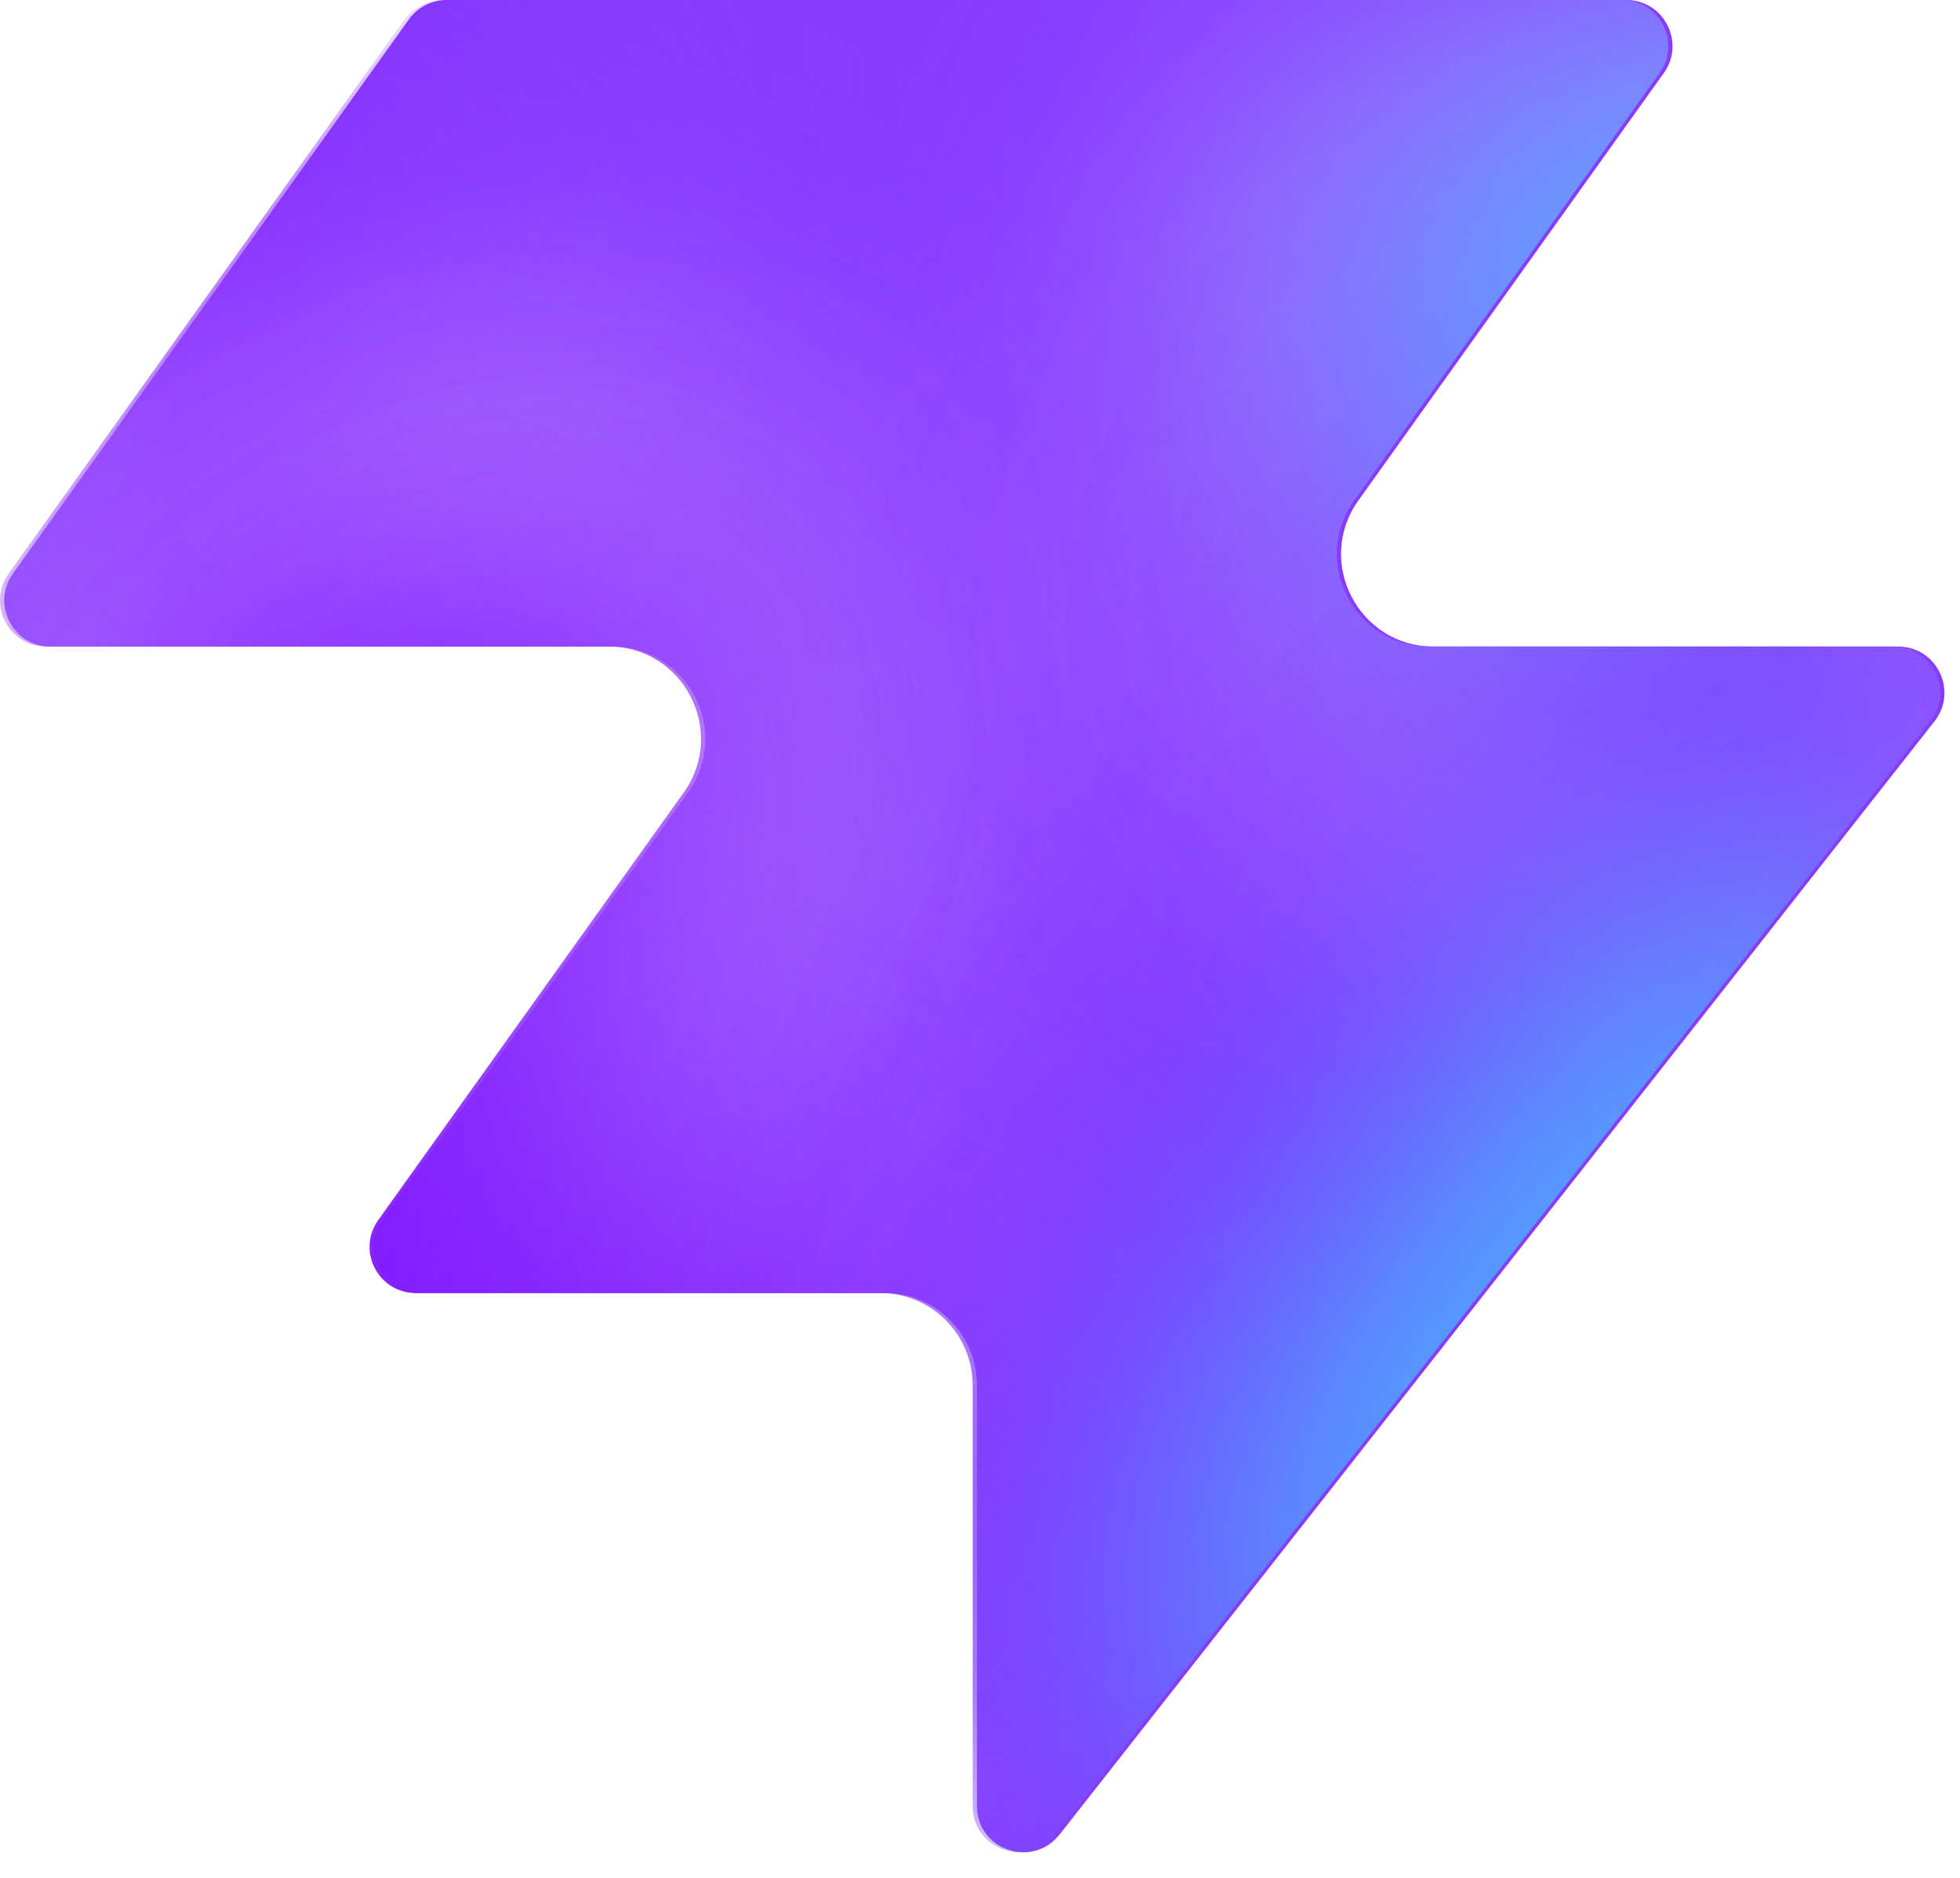
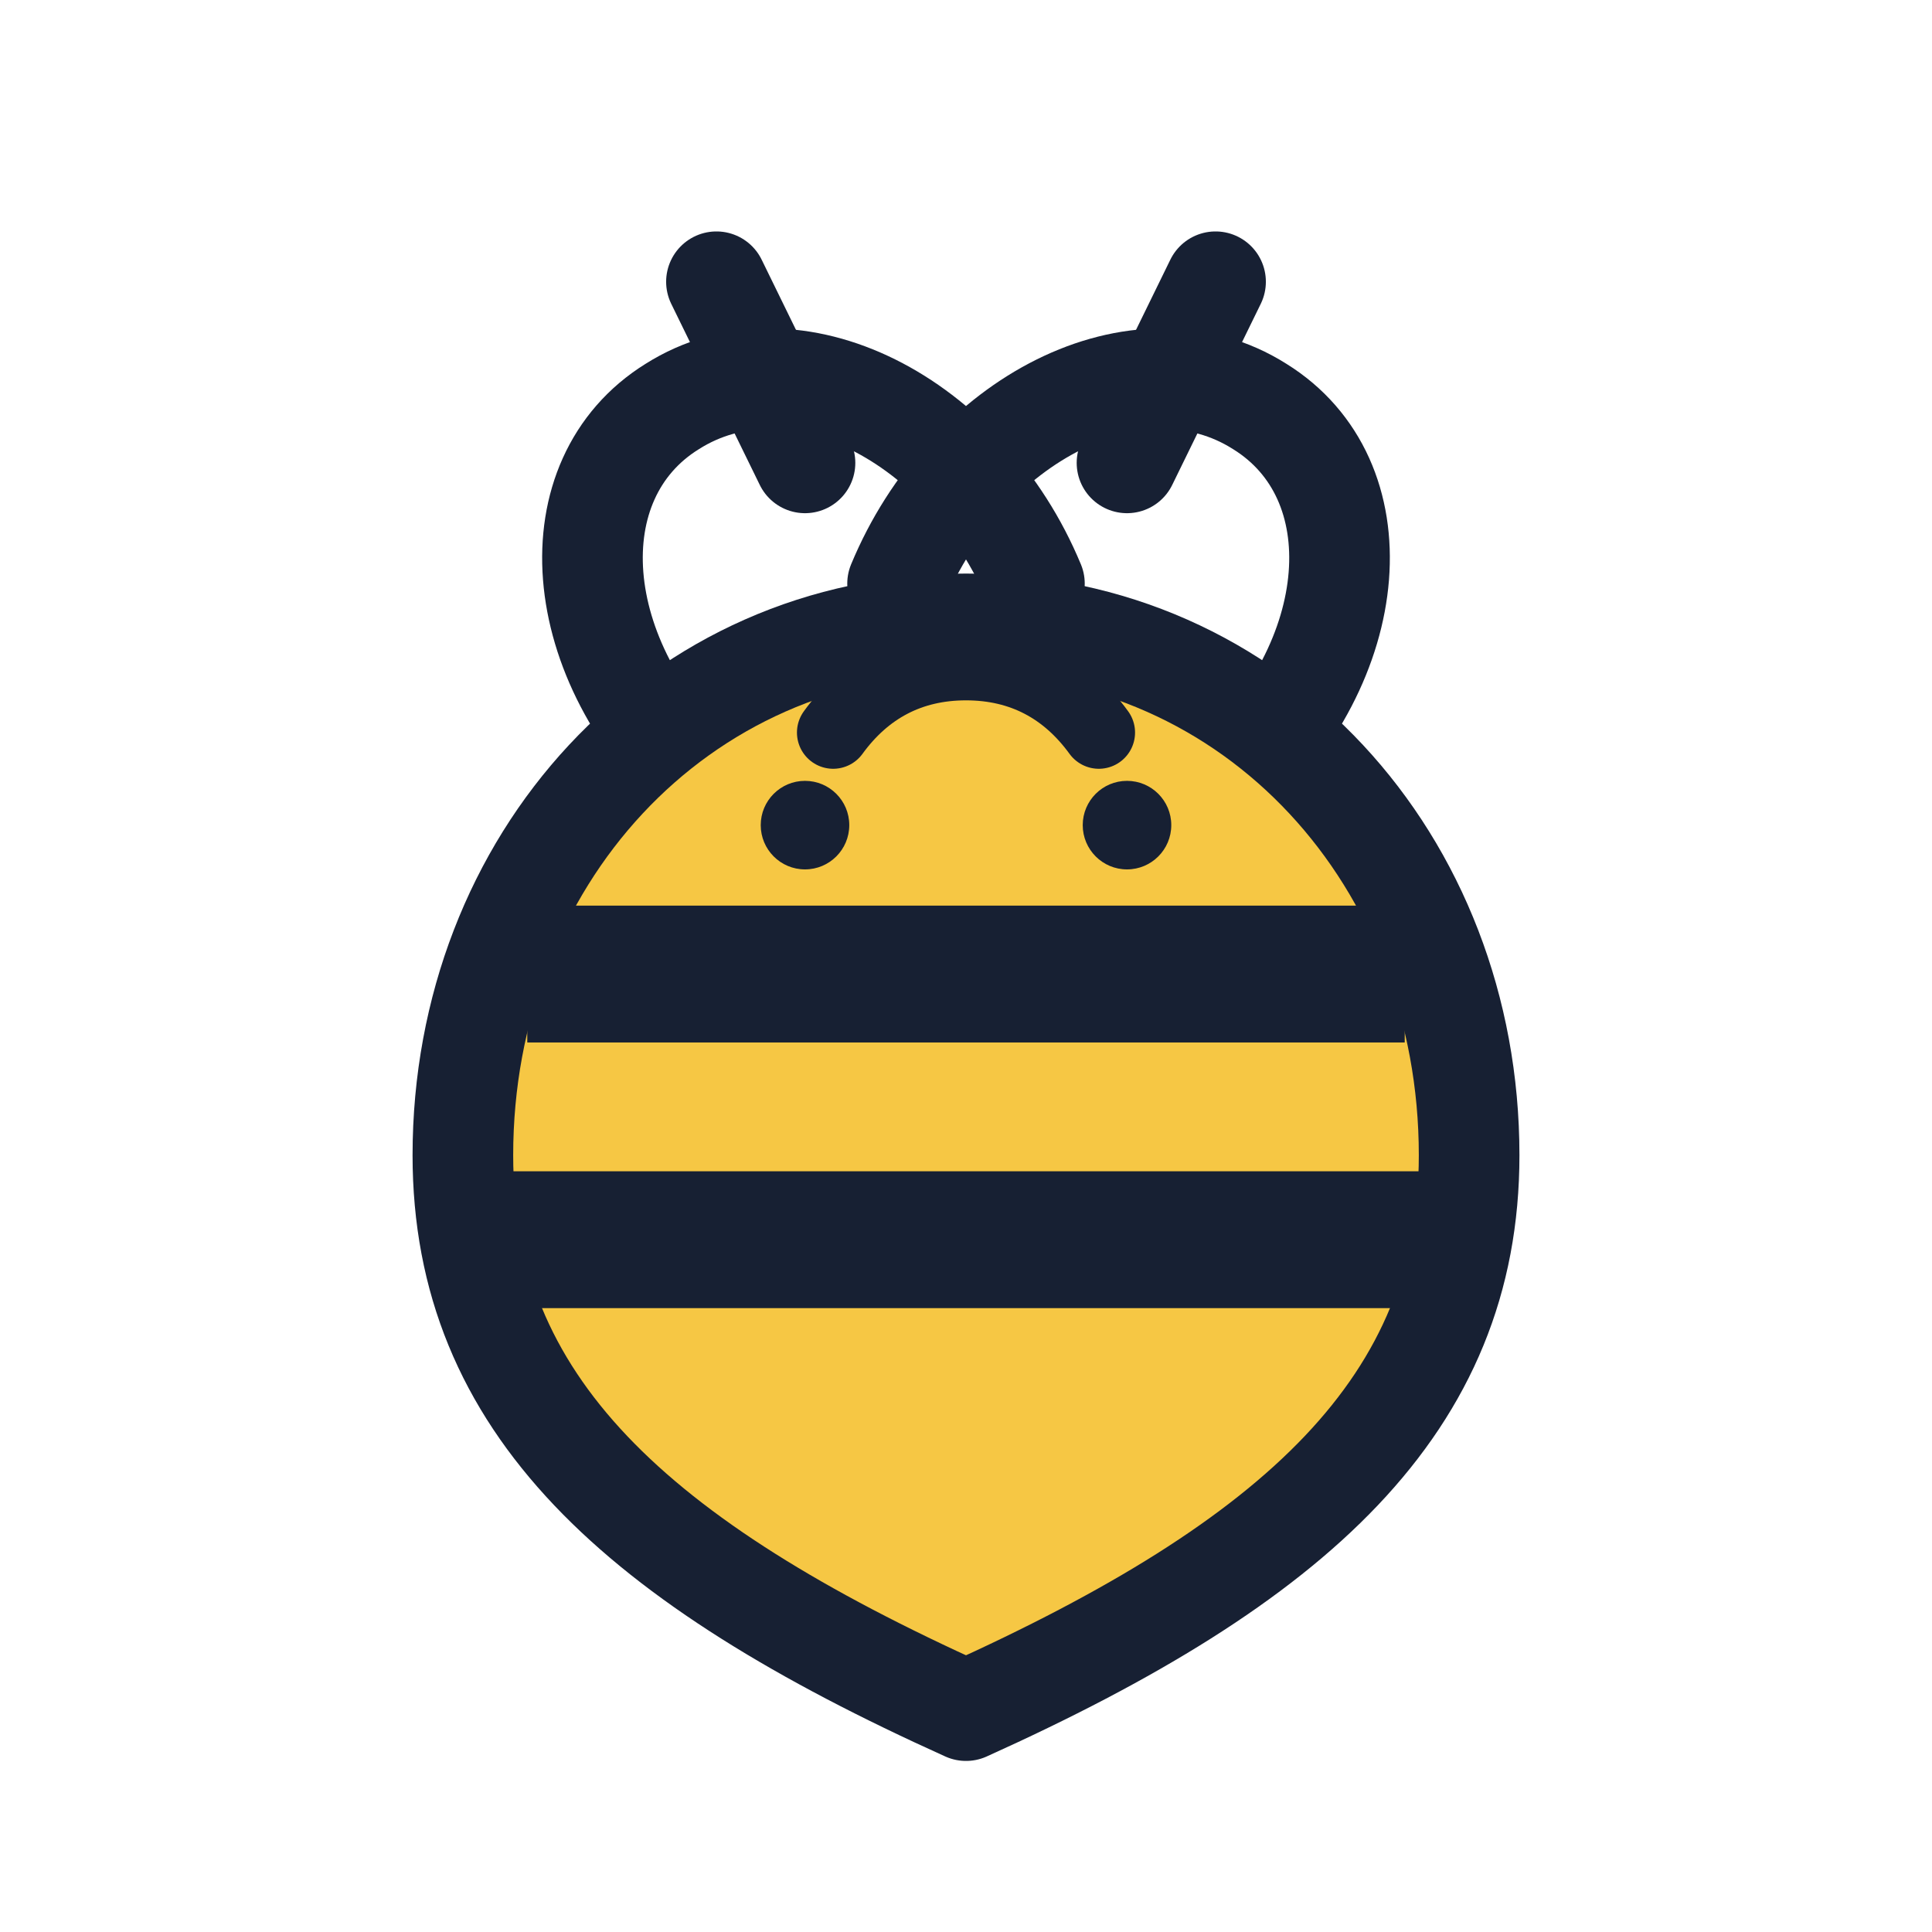
- <svg xmlns="http://www.w3.org/2000/svg" width="48" height="46" fill="none" viewBox="0 0 48 46">
-   <path fill="#863bff" d="M25.946 44.938c-.664.845-2.021.375-2.021-.698V33.937a2.26 2.26 0 0 0-2.262-2.262H10.287c-.92 0-1.456-1.04-.92-1.788l7.48-10.471c1.07-1.497 0-3.578-1.842-3.578H1.237c-.92 0-1.456-1.04-.92-1.788L10.013.474c.214-.297.556-.474.92-.474h28.894c.92 0 1.456 1.04.92 1.788l-7.48 10.471c-1.07 1.498 0 3.579 1.842 3.579h11.377c.943 0 1.473 1.088.89 1.83L25.947 44.94z" style="fill:#863bff;fill:color(display-p3 .525 .23 1);fill-opacity:1" />
-   <mask id="a" width="48" height="46" x="0" y="0" maskUnits="userSpaceOnUse" style="mask-type:alpha">
-     <path fill="#000" d="M25.842 44.938c-.664.844-2.021.375-2.021-.698V33.937a2.26 2.26 0 0 0-2.262-2.262H10.183c-.92 0-1.456-1.04-.92-1.788l7.48-10.471c1.07-1.498 0-3.579-1.842-3.579H1.133c-.92 0-1.456-1.04-.92-1.787L9.91.473c.214-.297.556-.474.92-.474h28.894c.92 0 1.456 1.04.92 1.788l-7.48 10.471c-1.07 1.498 0 3.578 1.842 3.578h11.377c.943 0 1.473 1.088.89 1.832L25.843 44.94z" style="fill:#000;fill-opacity:1" />
-   </mask>
-   <g mask="url(#a)">
-     <g filter="url(#b)">
-       <ellipse cx="5.508" cy="14.704" fill="#ede6ff" rx="5.508" ry="14.704" style="fill:#ede6ff;fill:color(display-p3 .927 .903 1);fill-opacity:1" transform="matrix(.00324 1 1 -.00324 -4.47 31.516)" />
-     </g>
-     <g filter="url(#c)">
-       <ellipse cx="10.399" cy="29.851" fill="#ede6ff" rx="10.399" ry="29.851" style="fill:#ede6ff;fill:color(display-p3 .927 .903 1);fill-opacity:1" transform="matrix(.00324 1 1 -.00324 -39.328 7.883)" />
-     </g>
-     <g filter="url(#d)">
-       <ellipse cx="5.508" cy="30.487" fill="#7e14ff" rx="5.508" ry="30.487" style="fill:#7e14ff;fill:color(display-p3 .492 .077 1);fill-opacity:1" transform="rotate(89.814 -25.913 -14.639)scale(1 -1)" />
-     </g>
-     <g filter="url(#e)">
-       <ellipse cx="5.508" cy="30.599" fill="#7e14ff" rx="5.508" ry="30.599" style="fill:#7e14ff;fill:color(display-p3 .492 .077 1);fill-opacity:1" transform="rotate(89.814 -32.644 -3.334)scale(1 -1)" />
-     </g>
-     <g filter="url(#f)">
-       <ellipse cx="5.508" cy="30.599" fill="#7e14ff" rx="5.508" ry="30.599" style="fill:#7e14ff;fill:color(display-p3 .492 .077 1);fill-opacity:1" transform="matrix(.00324 1 1 -.00324 -34.34 30.47)" />
-     </g>
-     <g filter="url(#g)">
-       <ellipse cx="14.072" cy="22.078" fill="#ede6ff" rx="14.072" ry="22.078" style="fill:#ede6ff;fill:color(display-p3 .927 .903 1);fill-opacity:1" transform="rotate(93.35 24.506 48.493)scale(-1 1)" />
-     </g>
-     <g filter="url(#h)">
-       <ellipse cx="3.47" cy="21.501" fill="#7e14ff" rx="3.47" ry="21.501" style="fill:#7e14ff;fill:color(display-p3 .492 .077 1);fill-opacity:1" transform="rotate(89.009 28.708 47.59)scale(-1 1)" />
-     </g>
-     <g filter="url(#i)">
-       <ellipse cx="3.47" cy="21.501" fill="#7e14ff" rx="3.47" ry="21.501" style="fill:#7e14ff;fill:color(display-p3 .492 .077 1);fill-opacity:1" transform="rotate(89.009 28.708 47.59)scale(-1 1)" />
-     </g>
-     <g filter="url(#j)">
-       <ellipse cx=".387" cy="8.972" fill="#7e14ff" rx="4.407" ry="29.108" style="fill:#7e14ff;fill:color(display-p3 .492 .077 1);fill-opacity:1" transform="rotate(39.51 .387 8.972)" />
-     </g>
-     <g filter="url(#k)">
-       <ellipse cx="47.523" cy="-6.092" fill="#7e14ff" rx="4.407" ry="29.108" style="fill:#7e14ff;fill:color(display-p3 .492 .077 1);fill-opacity:1" transform="rotate(37.892 47.523 -6.092)" />
-     </g>
-     <g filter="url(#l)">
-       <ellipse cx="41.412" cy="6.333" fill="#47bfff" rx="5.971" ry="9.665" style="fill:#47bfff;fill:color(display-p3 .28 .748 1);fill-opacity:1" transform="rotate(37.892 41.412 6.333)" />
-     </g>
-     <g filter="url(#m)">
-       <ellipse cx="-1.879" cy="38.332" fill="#7e14ff" rx="4.407" ry="29.108" style="fill:#7e14ff;fill:color(display-p3 .492 .077 1);fill-opacity:1" transform="rotate(37.892 -1.88 38.332)" />
-     </g>
-     <g filter="url(#n)">
-       <ellipse cx="-1.879" cy="38.332" fill="#7e14ff" rx="4.407" ry="29.108" style="fill:#7e14ff;fill:color(display-p3 .492 .077 1);fill-opacity:1" transform="rotate(37.892 -1.88 38.332)" />
-     </g>
-     <g filter="url(#o)">
-       <ellipse cx="35.651" cy="29.907" fill="#7e14ff" rx="4.407" ry="29.108" style="fill:#7e14ff;fill:color(display-p3 .492 .077 1);fill-opacity:1" transform="rotate(37.892 35.651 29.907)" />
-     </g>
-     <g filter="url(#p)">
-       <ellipse cx="38.418" cy="32.4" fill="#47bfff" rx="5.971" ry="15.297" style="fill:#47bfff;fill:color(display-p3 .28 .748 1);fill-opacity:1" transform="rotate(37.892 38.418 32.4)" />
-     </g>
-   </g>
-   <defs>
-     <filter id="b" width="60.045" height="41.654" x="-19.77" y="16.149" color-interpolation-filters="sRGB" filterUnits="userSpaceOnUse">
-       <feFlood flood-opacity="0" result="BackgroundImageFix" />
-       <feBlend in="SourceGraphic" in2="BackgroundImageFix" result="shape" />
-       <feGaussianBlur result="effect1_foregroundBlur_2002_17158" stdDeviation="7.659" />
-     </filter>
-     <filter id="c" width="90.34" height="51.437" x="-54.613" y="-7.533" color-interpolation-filters="sRGB" filterUnits="userSpaceOnUse">
-       <feFlood flood-opacity="0" result="BackgroundImageFix" />
-       <feBlend in="SourceGraphic" in2="BackgroundImageFix" result="shape" />
-       <feGaussianBlur result="effect1_foregroundBlur_2002_17158" stdDeviation="7.659" />
-     </filter>
-     <filter id="d" width="79.355" height="29.4" x="-49.64" y="2.03" color-interpolation-filters="sRGB" filterUnits="userSpaceOnUse">
-       <feFlood flood-opacity="0" result="BackgroundImageFix" />
-       <feBlend in="SourceGraphic" in2="BackgroundImageFix" result="shape" />
-       <feGaussianBlur result="effect1_foregroundBlur_2002_17158" stdDeviation="4.596" />
-     </filter>
-     <filter id="e" width="79.579" height="29.4" x="-45.045" y="20.029" color-interpolation-filters="sRGB" filterUnits="userSpaceOnUse">
-       <feFlood flood-opacity="0" result="BackgroundImageFix" />
-       <feBlend in="SourceGraphic" in2="BackgroundImageFix" result="shape" />
-       <feGaussianBlur result="effect1_foregroundBlur_2002_17158" stdDeviation="4.596" />
-     </filter>
-     <filter id="f" width="79.579" height="29.4" x="-43.513" y="21.178" color-interpolation-filters="sRGB" filterUnits="userSpaceOnUse">
-       <feFlood flood-opacity="0" result="BackgroundImageFix" />
-       <feBlend in="SourceGraphic" in2="BackgroundImageFix" result="shape" />
-       <feGaussianBlur result="effect1_foregroundBlur_2002_17158" stdDeviation="4.596" />
-     </filter>
-     <filter id="g" width="74.749" height="58.852" x="15.756" y="-17.901" color-interpolation-filters="sRGB" filterUnits="userSpaceOnUse">
-       <feFlood flood-opacity="0" result="BackgroundImageFix" />
-       <feBlend in="SourceGraphic" in2="BackgroundImageFix" result="shape" />
-       <feGaussianBlur result="effect1_foregroundBlur_2002_17158" stdDeviation="7.659" />
-     </filter>
-     <filter id="h" width="61.377" height="25.362" x="23.548" y="2.284" color-interpolation-filters="sRGB" filterUnits="userSpaceOnUse">
-       <feFlood flood-opacity="0" result="BackgroundImageFix" />
-       <feBlend in="SourceGraphic" in2="BackgroundImageFix" result="shape" />
-       <feGaussianBlur result="effect1_foregroundBlur_2002_17158" stdDeviation="4.596" />
-     </filter>
-     <filter id="i" width="61.377" height="25.362" x="23.548" y="2.284" color-interpolation-filters="sRGB" filterUnits="userSpaceOnUse">
-       <feFlood flood-opacity="0" result="BackgroundImageFix" />
-       <feBlend in="SourceGraphic" in2="BackgroundImageFix" result="shape" />
-       <feGaussianBlur result="effect1_foregroundBlur_2002_17158" stdDeviation="4.596" />
-     </filter>
-     <filter id="j" width="56.045" height="63.649" x="-27.636" y="-22.853" color-interpolation-filters="sRGB" filterUnits="userSpaceOnUse">
-       <feFlood flood-opacity="0" result="BackgroundImageFix" />
-       <feBlend in="SourceGraphic" in2="BackgroundImageFix" result="shape" />
-       <feGaussianBlur result="effect1_foregroundBlur_2002_17158" stdDeviation="4.596" />
-     </filter>
-     <filter id="k" width="54.814" height="64.646" x="20.116" y="-38.415" color-interpolation-filters="sRGB" filterUnits="userSpaceOnUse">
-       <feFlood flood-opacity="0" result="BackgroundImageFix" />
-       <feBlend in="SourceGraphic" in2="BackgroundImageFix" result="shape" />
-       <feGaussianBlur result="effect1_foregroundBlur_2002_17158" stdDeviation="4.596" />
-     </filter>
-     <filter id="l" width="33.541" height="35.313" x="24.641" y="-11.323" color-interpolation-filters="sRGB" filterUnits="userSpaceOnUse">
-       <feFlood flood-opacity="0" result="BackgroundImageFix" />
-       <feBlend in="SourceGraphic" in2="BackgroundImageFix" result="shape" />
-       <feGaussianBlur result="effect1_foregroundBlur_2002_17158" stdDeviation="4.596" />
-     </filter>
-     <filter id="m" width="54.814" height="64.646" x="-29.286" y="6.009" color-interpolation-filters="sRGB" filterUnits="userSpaceOnUse">
-       <feFlood flood-opacity="0" result="BackgroundImageFix" />
-       <feBlend in="SourceGraphic" in2="BackgroundImageFix" result="shape" />
-       <feGaussianBlur result="effect1_foregroundBlur_2002_17158" stdDeviation="4.596" />
-     </filter>
-     <filter id="n" width="54.814" height="64.646" x="-29.286" y="6.009" color-interpolation-filters="sRGB" filterUnits="userSpaceOnUse">
-       <feFlood flood-opacity="0" result="BackgroundImageFix" />
-       <feBlend in="SourceGraphic" in2="BackgroundImageFix" result="shape" />
-       <feGaussianBlur result="effect1_foregroundBlur_2002_17158" stdDeviation="4.596" />
-     </filter>
-     <filter id="o" width="54.814" height="64.646" x="8.244" y="-2.416" color-interpolation-filters="sRGB" filterUnits="userSpaceOnUse">
-       <feFlood flood-opacity="0" result="BackgroundImageFix" />
-       <feBlend in="SourceGraphic" in2="BackgroundImageFix" result="shape" />
-       <feGaussianBlur result="effect1_foregroundBlur_2002_17158" stdDeviation="4.596" />
-     </filter>
-     <filter id="p" width="39.409" height="43.623" x="18.713" y="10.588" color-interpolation-filters="sRGB" filterUnits="userSpaceOnUse">
-       <feFlood flood-opacity="0" result="BackgroundImageFix" />
-       <feBlend in="SourceGraphic" in2="BackgroundImageFix" result="shape" />
-       <feGaussianBlur result="effect1_foregroundBlur_2002_17158" stdDeviation="4.596" />
-     </filter>
-   </defs>
+ <svg xmlns="http://www.w3.org/2000/svg" viewBox="0 0 48 48" fill="none">
+   <path d="M17.5 19.5c-3.4-3.1-3.7-7.6-.8-9.4 3-1.9 7.3.3 9 4.4M30.5 19.5c3.4-3.1 3.7-7.6.8-9.4-3-1.9-7.3.3-9 4.4" stroke="#172033" stroke-width="2.5" stroke-linecap="round" />
+   <path d="M20 11.5 17.8 7M28 11.5 30.2 7" stroke="#172033" stroke-width="2.5" stroke-linecap="round" />
+   <path d="M24 15.5c-7.2 0-12.5 5.9-12.5 13.2 0 6.2 4.3 10.1 12.5 13.8 8.2-3.7 12.5-7.6 12.5-13.8 0-7.3-5.3-13.2-12.5-13.2Z" fill="#F6C744" stroke="#172033" stroke-width="2.5" stroke-linejoin="round" />
+   <path d="M13.1 24.2h21.8M12 30.8h24" stroke="#172033" stroke-width="3.4" />
+   <path d="M20.7 18.2c.8-1.1 1.9-1.7 3.3-1.7s2.5.6 3.3 1.7" stroke="#172033" stroke-width="1.8" stroke-linecap="round" />
+   <circle cx="20" cy="20.5" r="1.1" fill="#172033" />
+   <circle cx="28" cy="20.5" r="1.1" fill="#172033" />
</svg>
